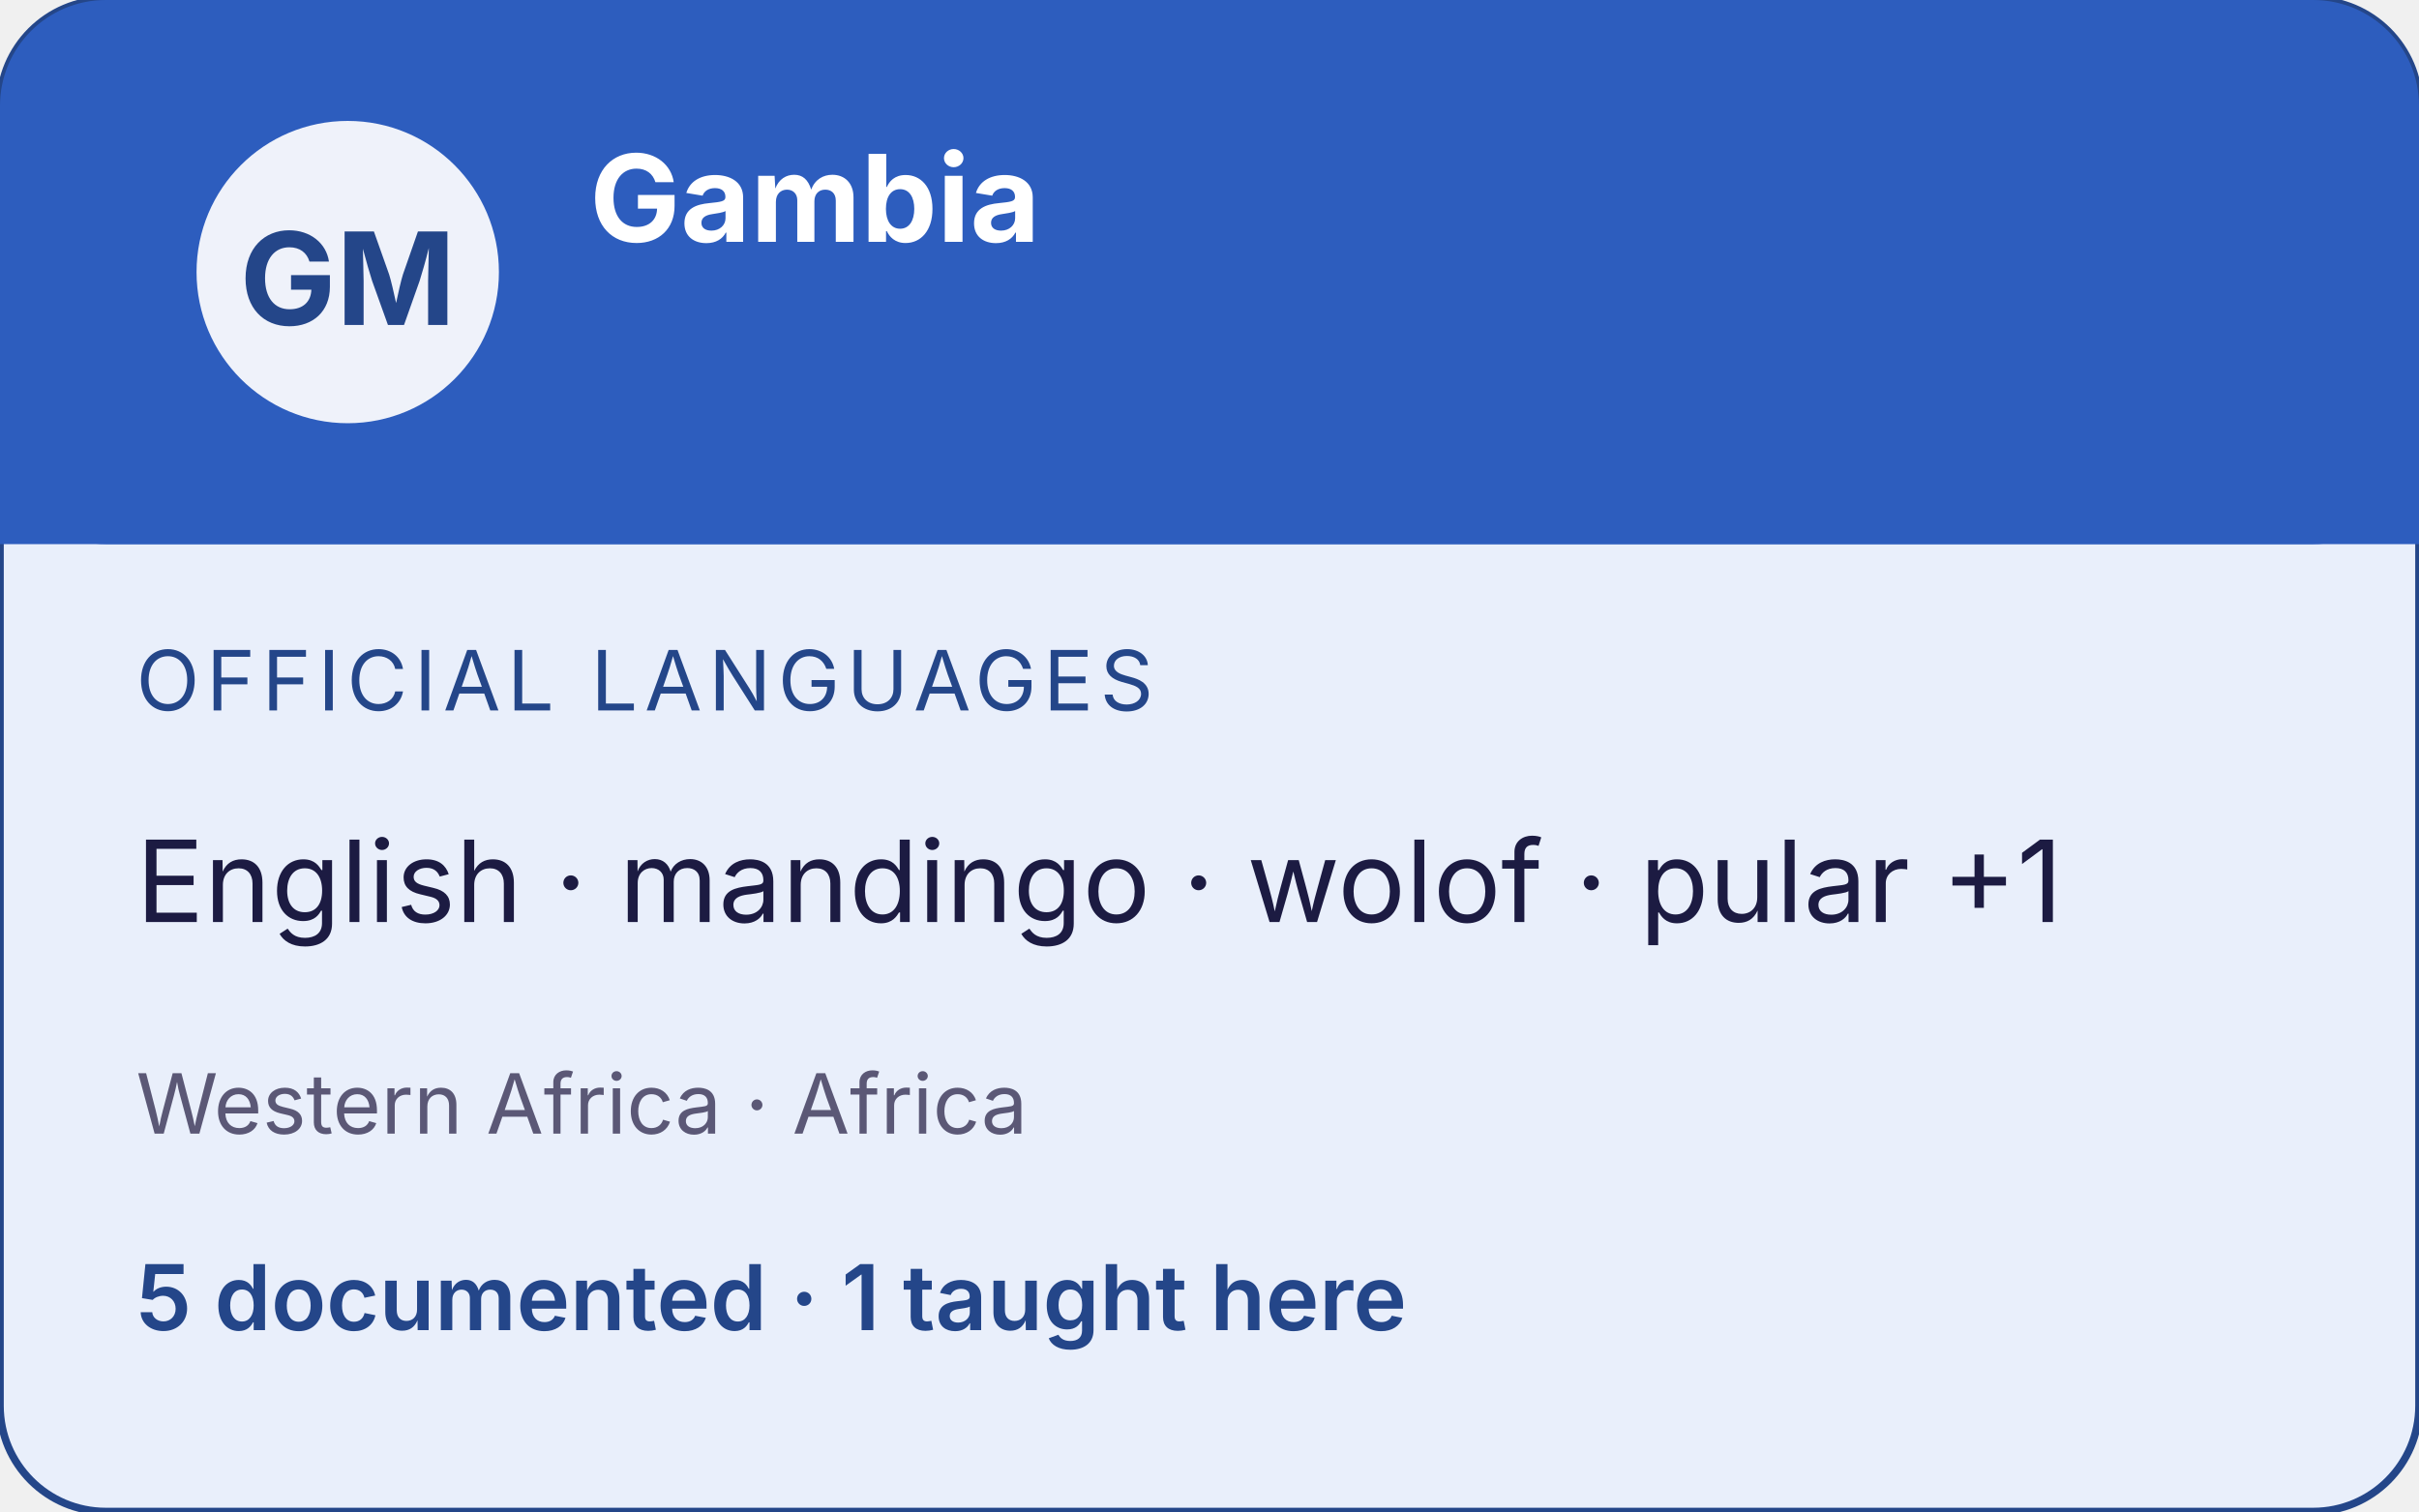
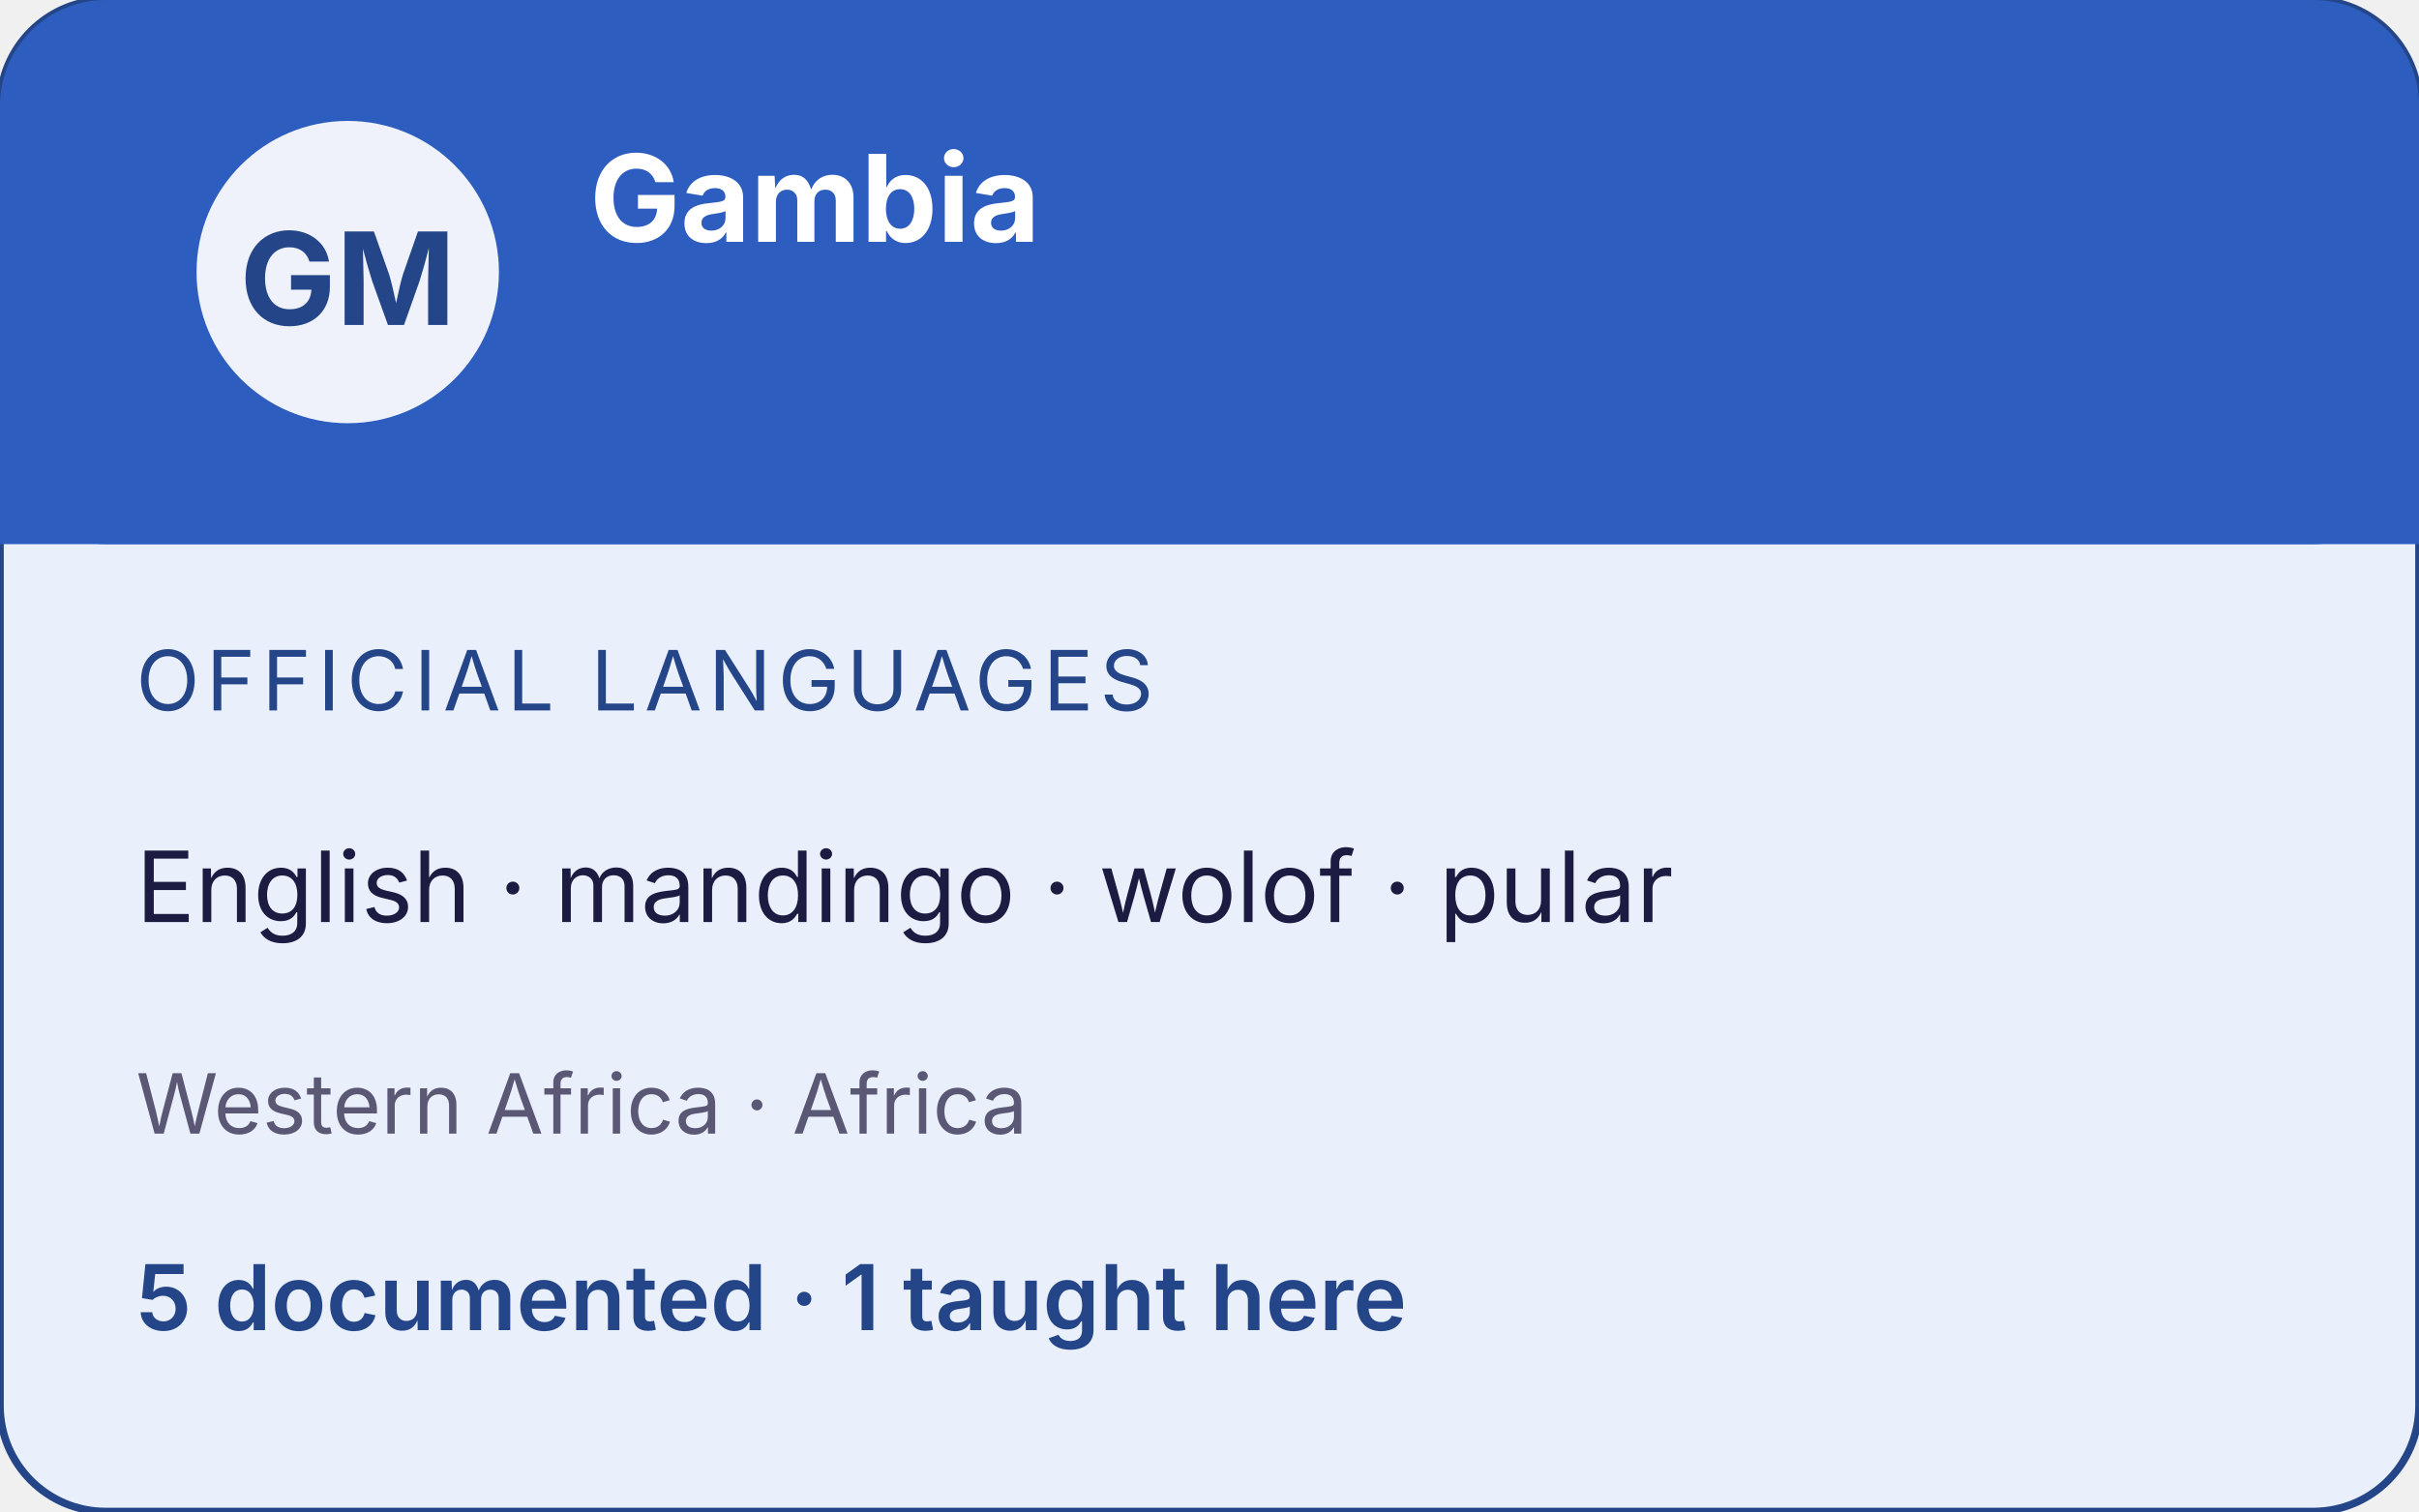
<svg xmlns="http://www.w3.org/2000/svg" viewBox="0 0 320 200" width="320" height="200" role="img" aria-label="Gambia (GM): English, mandingo, wolof, pular. 5 languages documented for this country, 1 of them has a course on EkGuru." font-family="system-ui,-apple-system,Segoe UI,sans-serif">
  <rect width="320" height="200" rx="14" fill="hsl(220 70% 95%)" stroke="hsl(220 58% 34%)" stroke-width="1" />
  <rect width="320" height="72" rx="14" fill="hsl(220 62% 46%)" />
  <rect y="58" width="320" height="14" fill="hsl(220 62% 46%)" />
  <circle cx="46" cy="36" r="20" fill="#fff" opacity=".92" />
  <text x="46" y="43" text-anchor="middle" font-size="17" font-weight="700" fill="hsl(220 58% 34%)">GM</text>
  <text x="78" y="32" font-size="16" font-weight="700" fill="#fff">Gambia</text>
  <text x="78" y="52" font-size="12" fill="#fff" opacity=".92" />
  <text x="18" y="94" font-size="11" letter-spacing=".08em" fill="hsl(220 58% 34%)">OFFICIAL LANGUAGES</text>
-   <text x="18" y="122" font-size="15" fill="#1c1b42">English · mandingo · wolof · pular +1</text>
+   <text x="18" y="122" font-size="13" fill="#1c1b42">English · mandingo · wolof · pular</text>
  <text x="18" y="150" font-size="11" fill="#5b5876">Western Africa · Africa</text>
  <text x="18" y="176" font-size="12" font-weight="600" fill="hsl(220 58% 34%)">5 documented · 1 taught here</text>
</svg>
